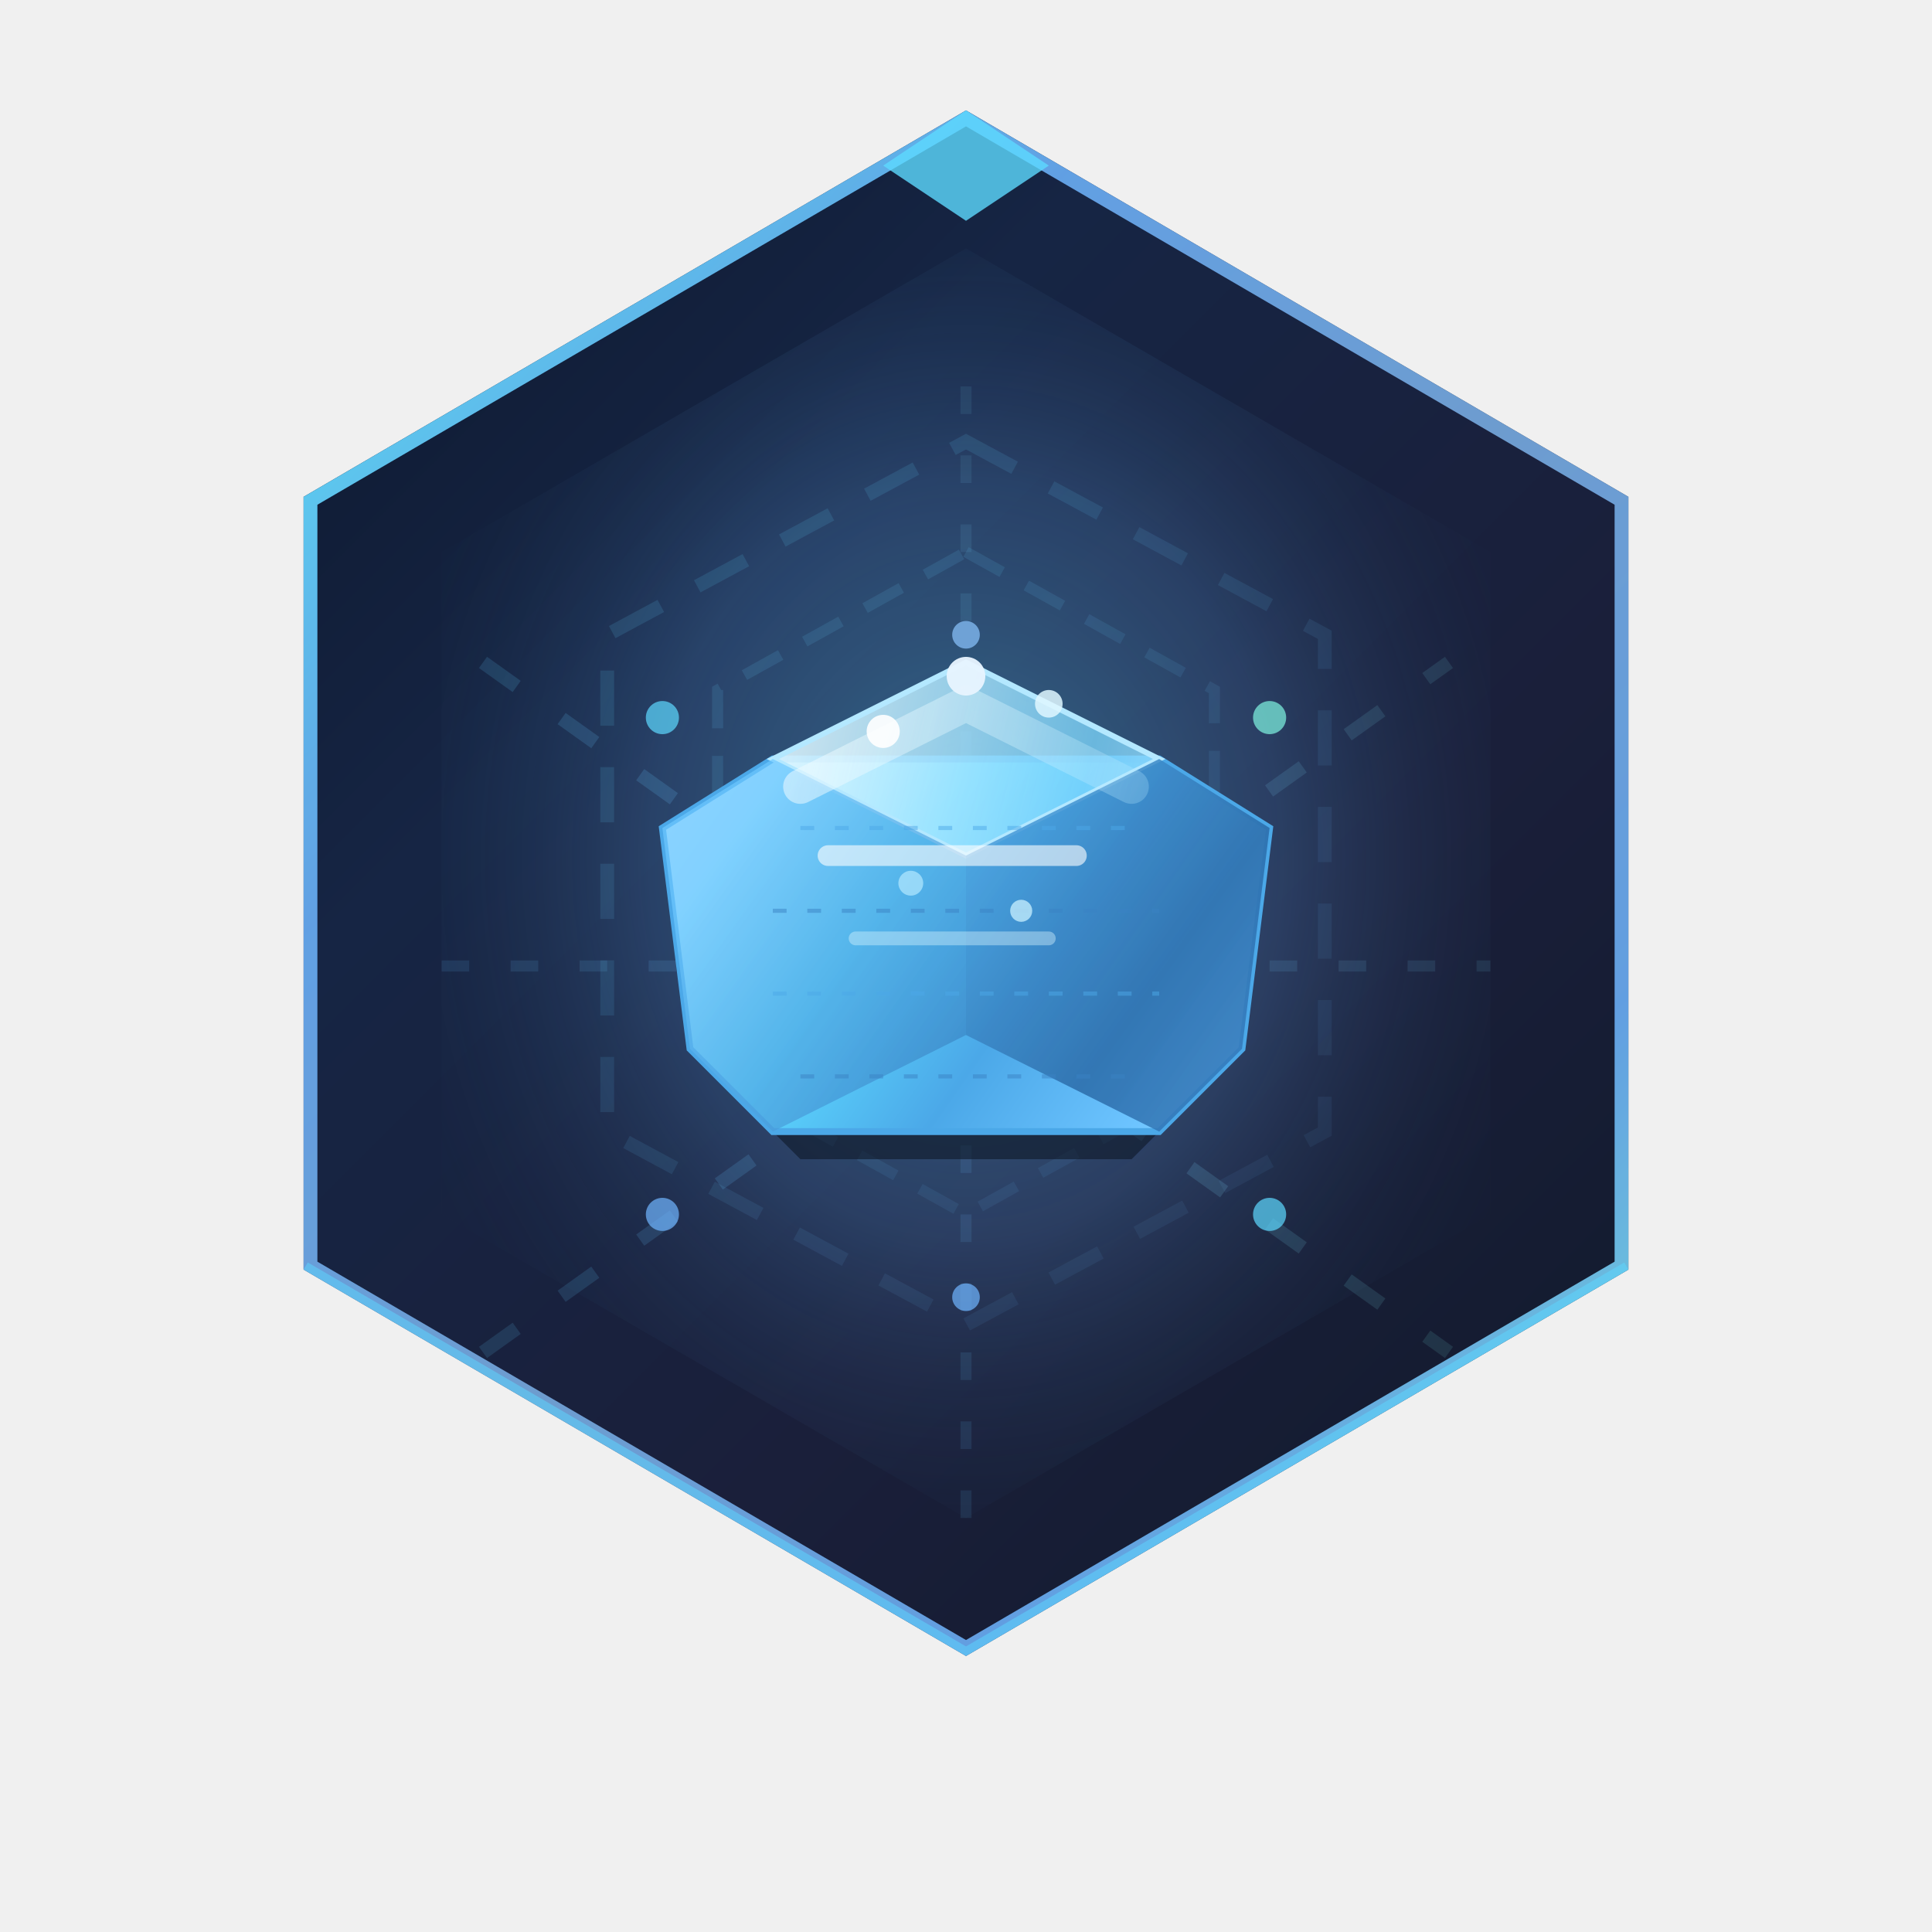
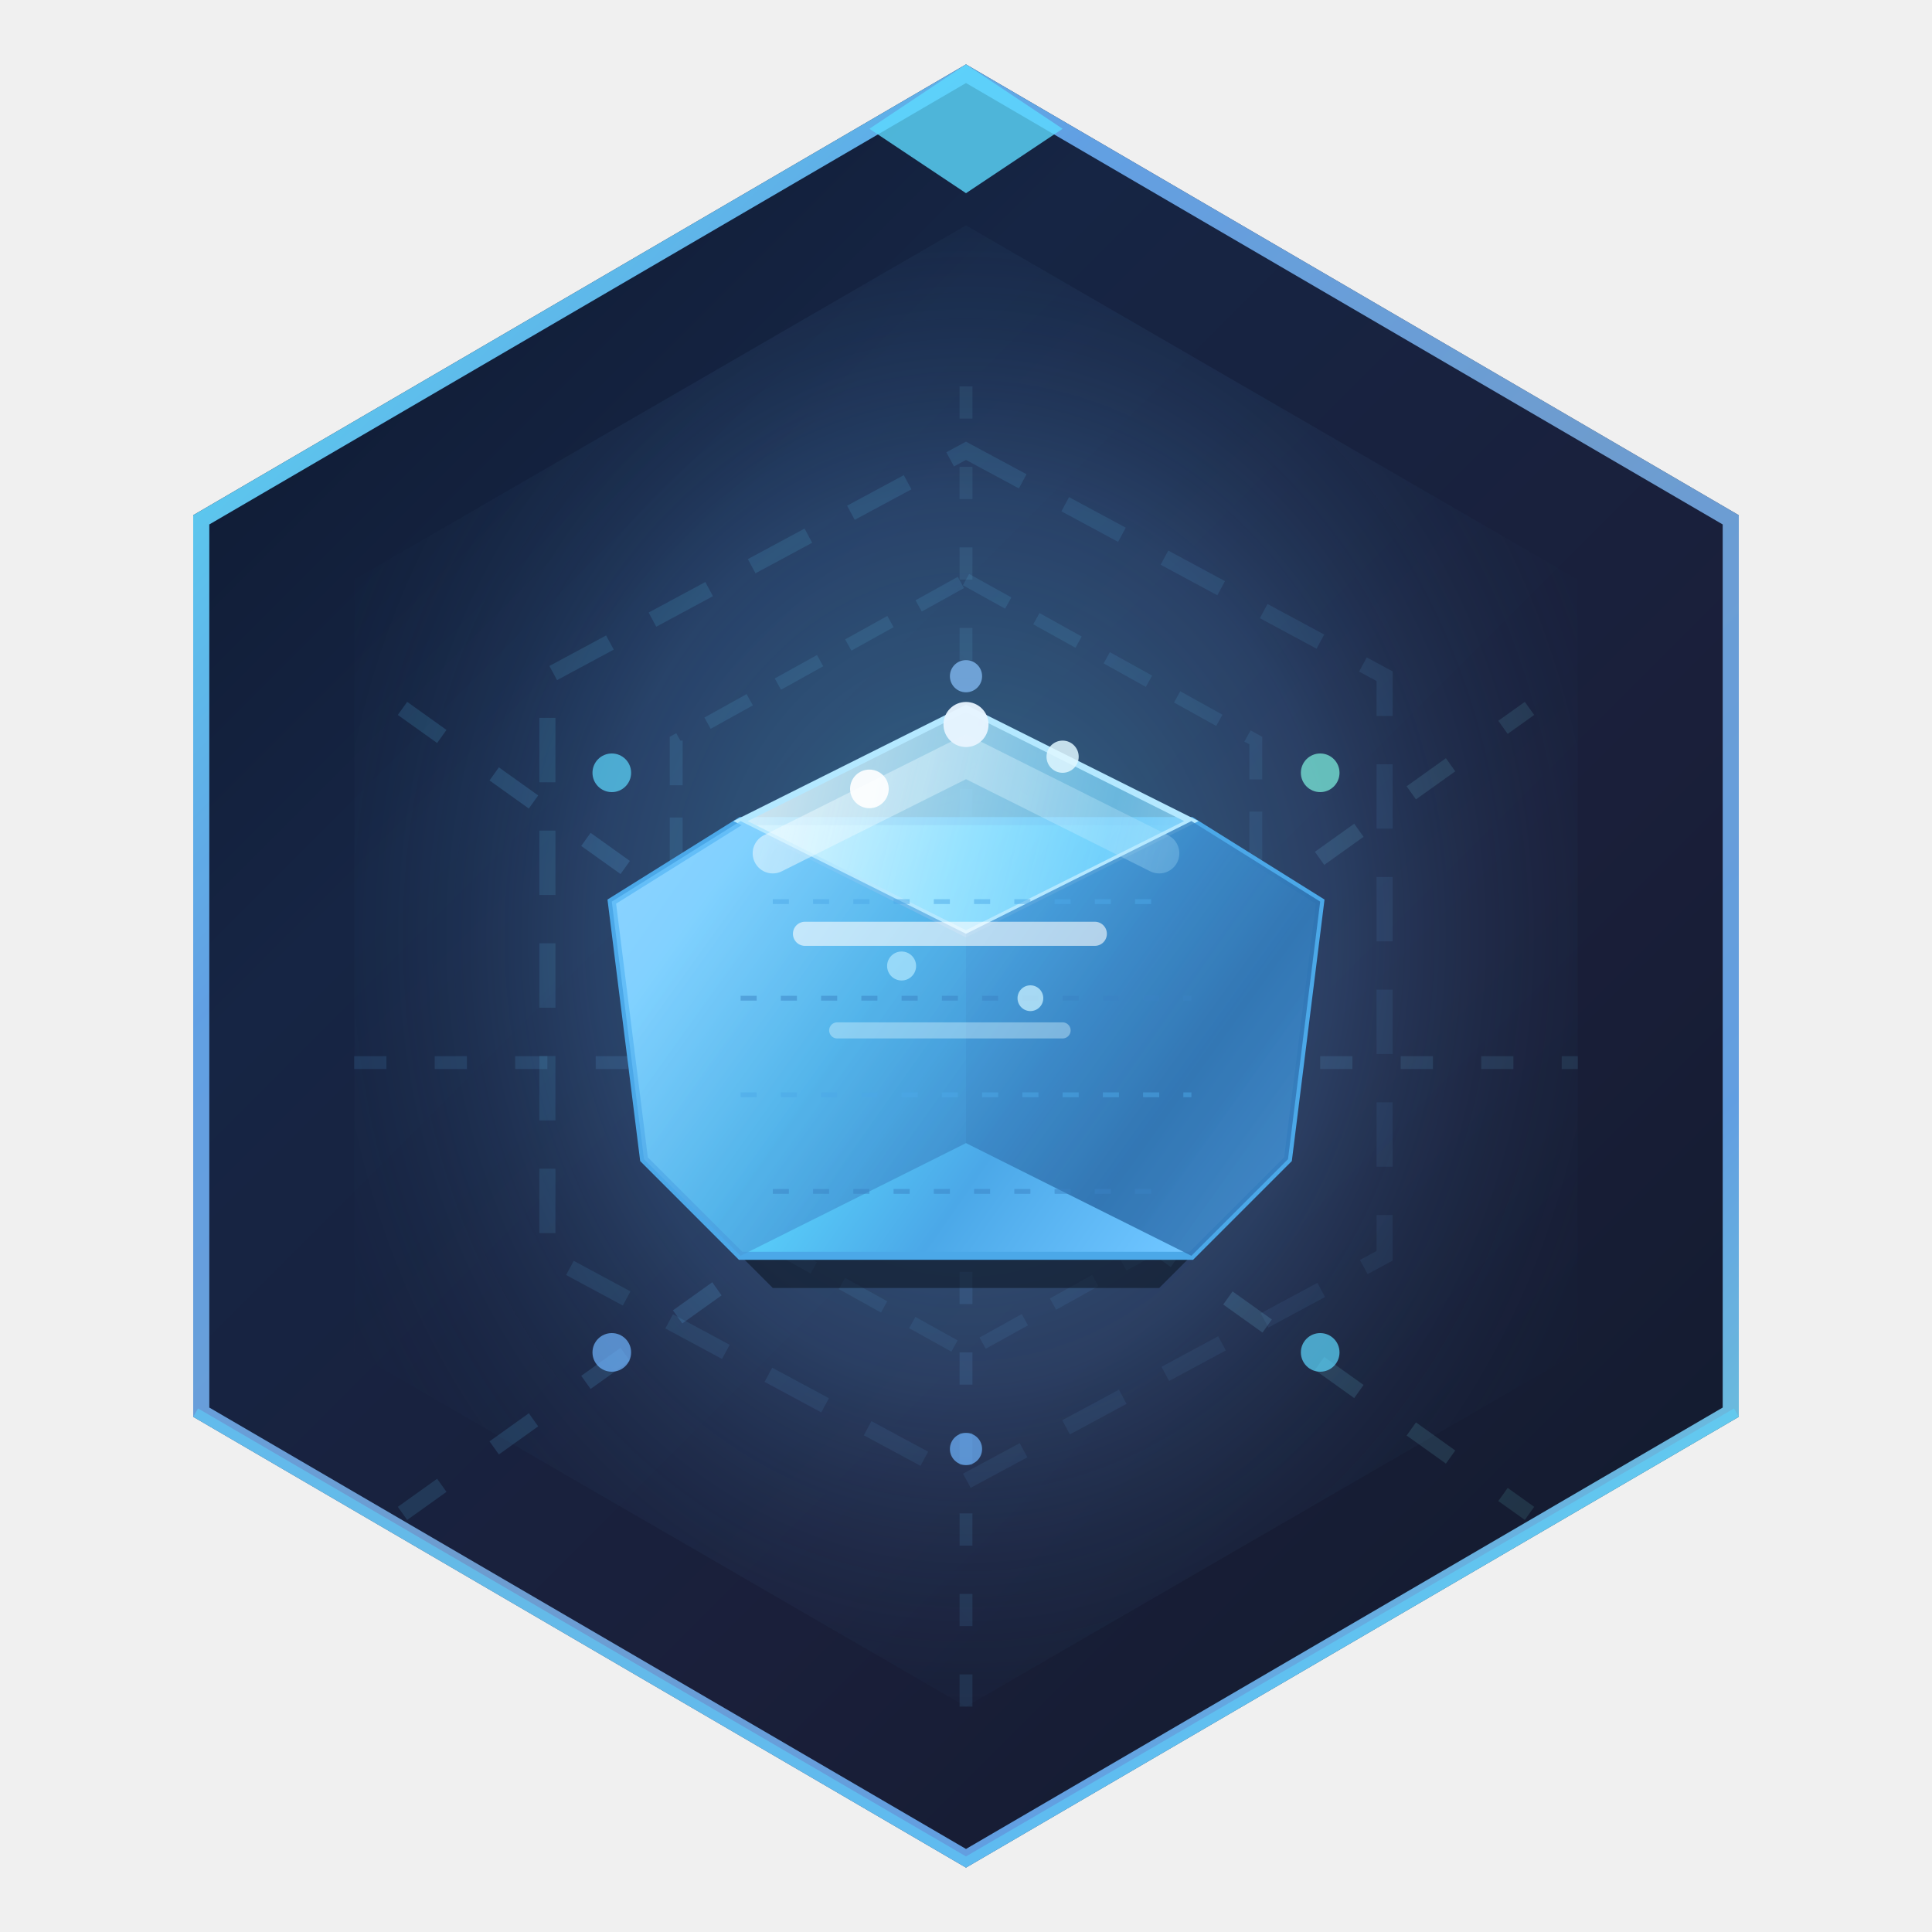
- <svg xmlns="http://www.w3.org/2000/svg" width="140" height="140" viewBox="0 0 140 140" fill="none">
+ <svg xmlns="http://www.w3.org/2000/svg" width="140" height="140" viewBox="12 4 116 120" fill="none">
  <defs>
    <linearGradient id="hexBg" x1="10" y1="10" x2="130" y2="130" gradientUnits="userSpaceOnUse">
      <stop offset="0" stop-color="#0a1428" />
      <stop offset="0.3" stop-color="#162544" />
      <stop offset="0.6" stop-color="#1a1f3a" />
      <stop offset="1" stop-color="#0d1826" />
    </linearGradient>
    <radialGradient id="centerGlow" cx="50%" cy="48%" r="60%">
      <stop offset="0" stop-color="#5fd9ff" stop-opacity="0.4" />
      <stop offset="0.5" stop-color="#6eb8ff" stop-opacity="0.2" />
      <stop offset="1" stop-color="#0d1e2f" stop-opacity="0" />
    </radialGradient>
    <linearGradient id="hexEdge" x1="20" y1="20" x2="120" y2="120" gradientUnits="userSpaceOnUse">
      <stop offset="0" stop-color="#5de8ff" stop-opacity="0.95" />
      <stop offset="0.25" stop-color="#6fb5ff" stop-opacity="0.85" />
      <stop offset="0.5" stop-color="#8ac5ff" stop-opacity="0.75" />
      <stop offset="0.75" stop-color="#6fb5ff" stop-opacity="0.85" />
      <stop offset="1" stop-color="#7ff5e1" stop-opacity="0.95" />
    </linearGradient>
    <linearGradient id="ingotMain" x1="45" y1="55" x2="95" y2="90" gradientUnits="userSpaceOnUse">
      <stop offset="0" stop-color="#e8f5ff" />
      <stop offset="0.15" stop-color="#b4e8ff" />
      <stop offset="0.35" stop-color="#5dd9ff" />
      <stop offset="0.55" stop-color="#4ba8e8" />
      <stop offset="0.75" stop-color="#6dc4ff" />
      <stop offset="0.9" stop-color="#a5dbff" />
      <stop offset="1" stop-color="#d4efff" />
    </linearGradient>
    <linearGradient id="ingotTop" x1="50" y1="52" x2="90" y2="62" gradientUnits="userSpaceOnUse">
      <stop offset="0" stop-color="#ffffff" stop-opacity="0.95" />
      <stop offset="0.3" stop-color="#c8f0ff" stop-opacity="0.85" />
      <stop offset="0.7" stop-color="#7dd8ff" stop-opacity="0.75" />
      <stop offset="1" stop-color="#b8e6ff" stop-opacity="0.85" />
    </linearGradient>
    <linearGradient id="ingotSide" x1="52" y1="62" x2="88" y2="88" gradientUnits="userSpaceOnUse">
      <stop offset="0" stop-color="#6dc8ff" />
      <stop offset="0.4" stop-color="#4395d4" />
      <stop offset="0.7" stop-color="#2b6ba8" />
      <stop offset="1" stop-color="#3a82c4" />
    </linearGradient>
    <linearGradient id="ingotHighlight" x1="48" y1="58" x2="92" y2="68" gradientUnits="userSpaceOnUse">
      <stop offset="0" stop-color="#ffffff" stop-opacity="0.7" />
      <stop offset="0.5" stop-color="#dff7ff" stop-opacity="0.4" />
      <stop offset="1" stop-color="#8ad8ff" stop-opacity="0.2" />
    </linearGradient>
    <linearGradient id="gridLine1" x1="30" y1="30" x2="110" y2="110" gradientUnits="userSpaceOnUse">
      <stop offset="0" stop-color="#5dd9ff" stop-opacity="0.2" />
      <stop offset="0.5" stop-color="#6fb5ff" stop-opacity="0.35" />
      <stop offset="1" stop-color="#7ff5e1" stop-opacity="0.15" />
    </linearGradient>
    <linearGradient id="gridLine2" x1="110" y1="30" x2="30" y2="110" gradientUnits="userSpaceOnUse">
      <stop offset="0" stop-color="#7ff5e1" stop-opacity="0.15" />
      <stop offset="0.5" stop-color="#6fb5ff" stop-opacity="0.3" />
      <stop offset="1" stop-color="#5dd9ff" stop-opacity="0.2" />
    </linearGradient>
    <linearGradient id="innerGeometric" x1="40" y1="40" x2="100" y2="100" gradientUnits="userSpaceOnUse">
      <stop offset="0" stop-color="#5dd9ff" stop-opacity="0.4" />
      <stop offset="1" stop-color="#6fb5ff" stop-opacity="0.15" />
    </linearGradient>
    <clipPath id="hexClip">
      <polygon points="70,8 118,36 118,92 70,120 22,92 22,36" />
    </clipPath>
  </defs>
  <g clip-path="url(#hexClip)">
    <polygon points="70,8 118,36 118,92 70,120 22,92 22,36" fill="url(#hexBg)" stroke="url(#hexEdge)" stroke-width="2" />
    <polygon points="70,18 108,40 108,88 70,110 32,88 32,40" fill="url(#centerGlow)" />
    <g opacity="0.6">
      <path d="M35 48 L105 98" stroke="url(#gridLine1)" stroke-width="1" stroke-dasharray="3 4" />
      <path d="M35 98 L105 48" stroke="url(#gridLine2)" stroke-width="1" stroke-dasharray="3 4" />
      <path d="M32 70 L108 70" stroke="url(#gridLine1)" stroke-width="0.8" stroke-dasharray="2 3" opacity="0.7" />
      <path d="M70 28 L70 110" stroke="url(#gridLine2)" stroke-width="0.8" stroke-dasharray="2 3" opacity="0.7" />
    </g>
    <g opacity="0.35">
      <polygon points="70,32 96,46 96,82 70,96 44,82 44,46" fill="none" stroke="url(#innerGeometric)" stroke-width="1" stroke-dasharray="4 3" />
      <polygon points="70,40 88,50 88,78 70,88 52,78 52,50" fill="none" stroke="url(#innerGeometric)" stroke-width="0.8" stroke-dasharray="3 2" />
    </g>
    <g opacity="0.7">
      <circle cx="48" cy="52" r="1.2" fill="#5dd9ff" />
      <circle cx="92" cy="52" r="1.2" fill="#7ff5e1" />
      <circle cx="48" cy="88" r="1.2" fill="#6fb5ff" />
      <circle cx="92" cy="88" r="1.2" fill="#5dd9ff" />
      <circle cx="70" cy="46" r="1" fill="#8ac5ff" />
      <circle cx="70" cy="94" r="1" fill="#6fb5ff" />
    </g>
    <g>
      <path d="M50 62 L58 57 L82 57 L90 62 L88 78 L82 84 L58 84 L52 78 Z" fill="#0d1826" opacity="0.6" />
      <path d="M48 60 L56 55 L84 55 L92 60 L90 76 L84 82 L56 82 L50 76 Z" fill="url(#ingotMain)" stroke="#4ba8e8" stroke-width="0.5" />
      <path d="M56 55 L70 48 L84 55 L70 62 Z" fill="url(#ingotTop)" stroke="#b4e8ff" stroke-width="0.4" />
      <path d="M84 55 L92 60 L90 76 L84 82 L70 75 L70 62 Z" fill="url(#ingotSide)" opacity="0.85" />
      <path d="M56 55 L48 60 L50 76 L56 82 L70 75 L70 62 Z" fill="url(#ingotSide)" opacity="0.7" />
    </g>
    <g>
      <path d="M58 57 L70 51 L82 57" stroke="url(#ingotHighlight)" stroke-width="2.5" stroke-linecap="round" opacity="0.9" />
      <path d="M60 62 L78 62" stroke="#ffffff" stroke-width="1.5" stroke-opacity="0.6" stroke-linecap="round" />
      <path d="M62 68 L76 68" stroke="#dff7ff" stroke-width="1" stroke-opacity="0.4" stroke-linecap="round" />
    </g>
    <g opacity="0.5">
      <path d="M58 60 L82 60" stroke="#4ba8e8" stroke-width="0.3" stroke-dasharray="1 1.5" />
      <path d="M56 66 L84 66" stroke="#3a82c4" stroke-width="0.3" stroke-dasharray="1 1.5" />
      <path d="M56 72 L84 72" stroke="#4ba8e8" stroke-width="0.3" stroke-dasharray="1 1.5" />
      <path d="M58 78 L82 78" stroke="#3a82c4" stroke-width="0.3" stroke-dasharray="1 1.5" />
    </g>
    <g>
      <circle cx="64" cy="53" r="1.2" fill="#ffffff" opacity="0.9" />
      <circle cx="76" cy="51" r="1" fill="#dff7ff" opacity="0.85" />
      <circle cx="70" cy="49" r="1.4" fill="#e8f5ff" opacity="0.95" />
      <circle cx="66" cy="64" r="0.9" fill="#b4e8ff" opacity="0.7" />
      <circle cx="74" cy="66" r="0.8" fill="#c8f0ff" opacity="0.75" />
    </g>
    <path d="M70 8 L76 12 L70 16 L64 12 Z" fill="#5dd9ff" opacity="0.8" />
    <path d="M22 92 L70 120 L118 92" stroke="#5dd9ff" stroke-width="1.2" stroke-opacity="0.5" />
  </g>
</svg>
